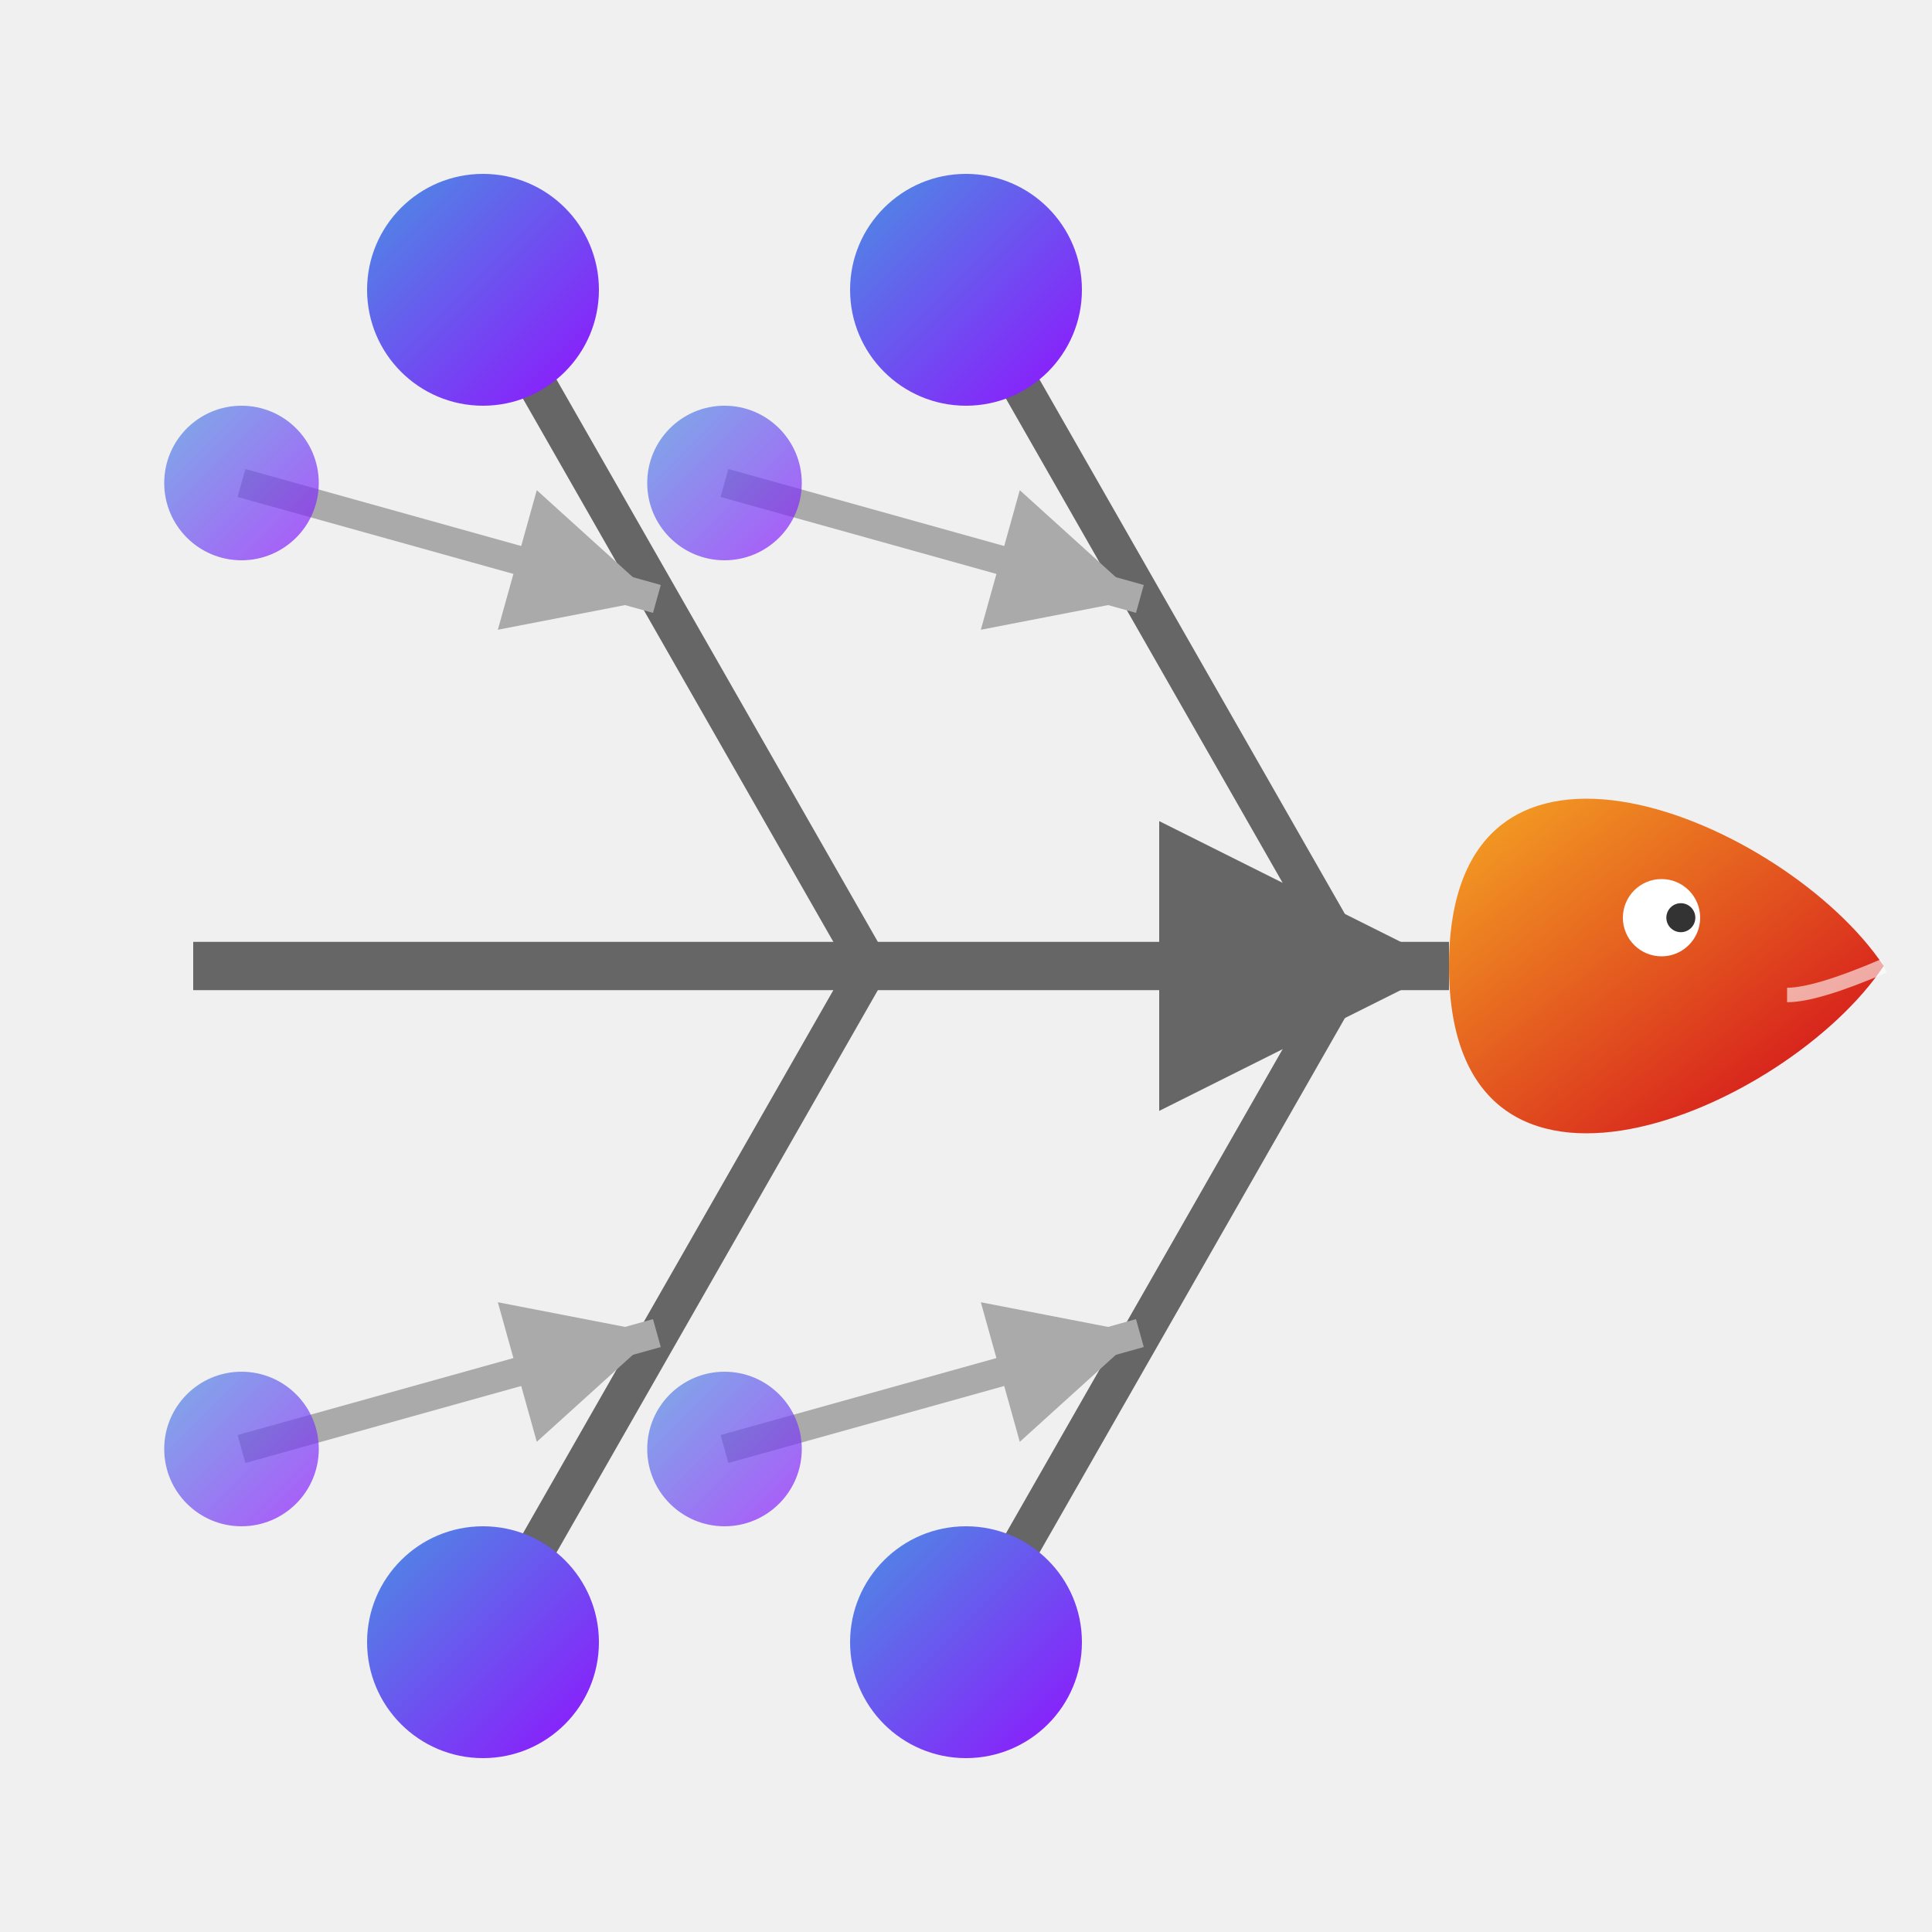
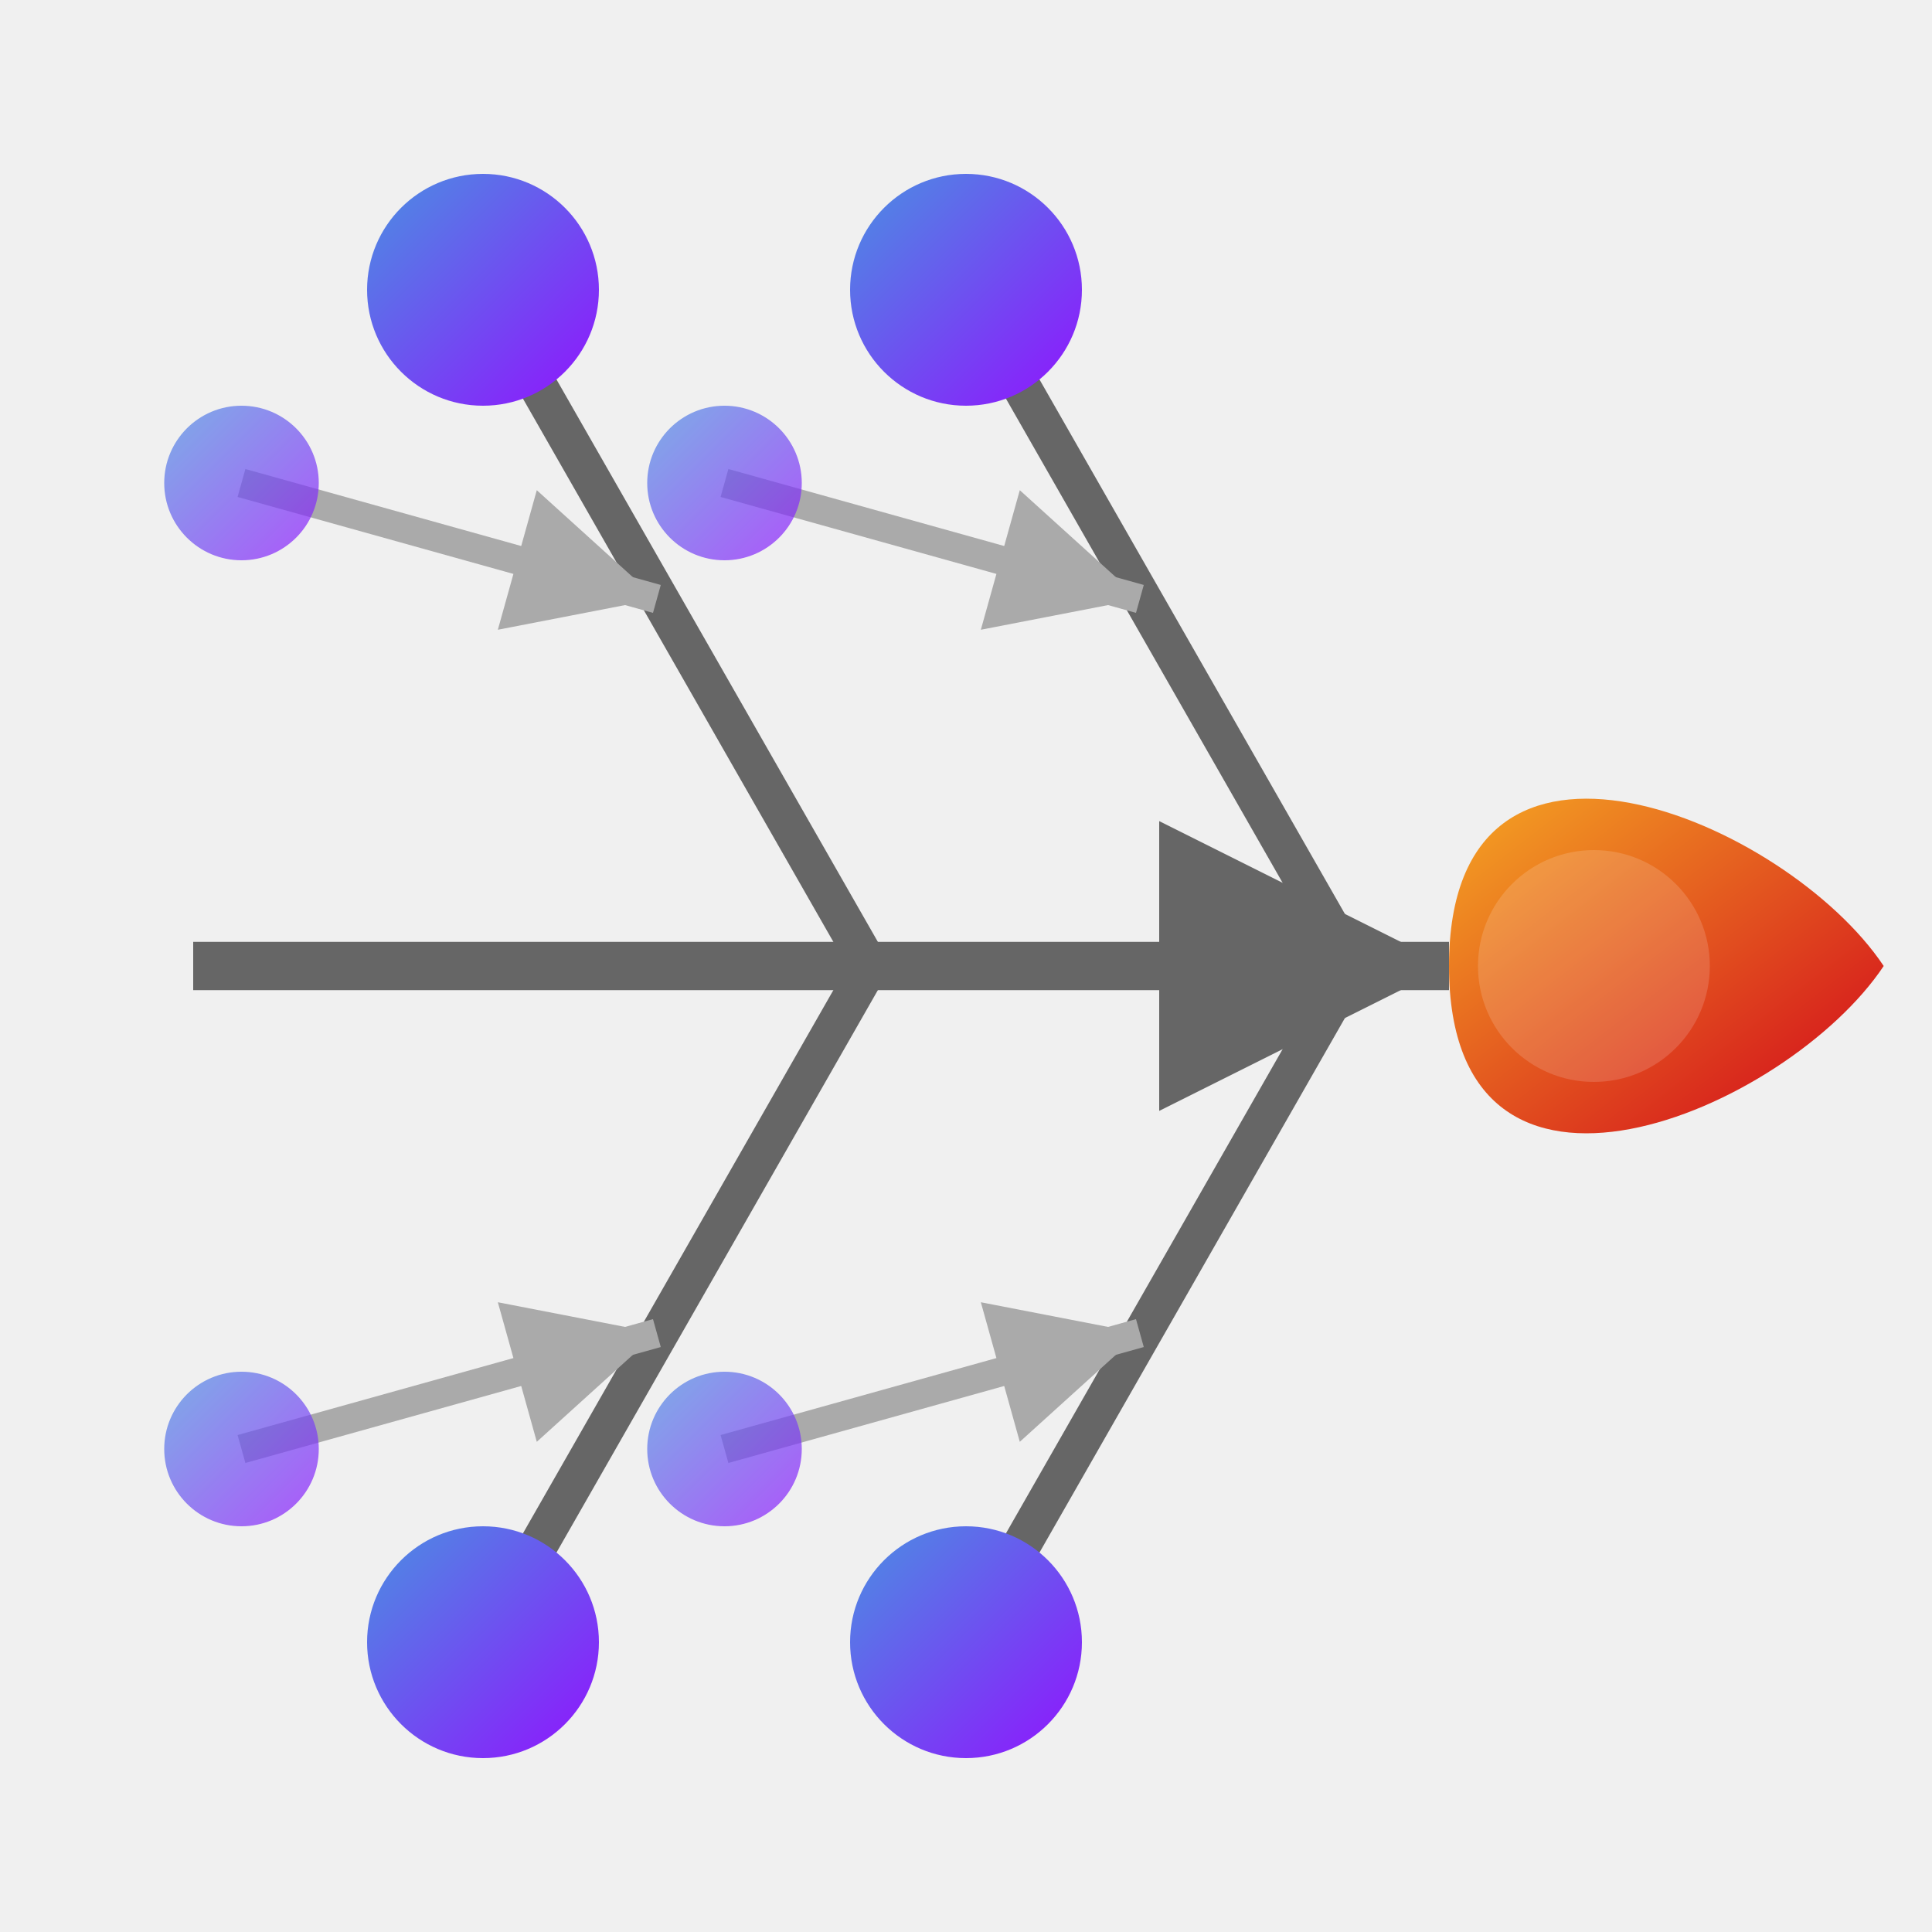
<svg xmlns="http://www.w3.org/2000/svg" viewBox="0 0 200 200" width="200" height="200">
  <defs>
    <linearGradient id="nodeGrad" x1="0%" y1="0%" x2="100%" y2="100%">
      <stop offset="0%" stop-color="#4a90e2" />
      <stop offset="100%" stop-color="#9013fe" />
    </linearGradient>
    <linearGradient id="rootGrad" x1="0%" y1="0%" x2="100%" y2="100%">
      <stop offset="0%" stop-color="#f5a623" />
      <stop offset="100%" stop-color="#d0021b" />
    </linearGradient>
    <marker id="arrow" viewBox="0 0 10 10" refX="10" refY="5" markerWidth="6" markerHeight="6" orient="auto-start-reverse">
      <path d="M 0 0 L 10 5 L 0 10 z" fill="#666" />
    </marker>
    <marker id="subArrow" viewBox="0 0 10 10" refX="10" refY="5" markerWidth="5" markerHeight="5" orient="auto-start-reverse">
      <path d="M 0 0 L 10 5 L 0 10 z" fill="#aaa" />
    </marker>
  </defs>
  <path d="M 20 100 L 150 100" stroke="#666" stroke-width="5" fill="none" marker-end="url(#arrow)" />
  <path d="M 50 30 L 90 100" stroke="#666" stroke-width="4" fill="none" />
  <path d="M 100 30 L 140 100" stroke="#666" stroke-width="4" fill="none" />
  <path d="M 50 170 L 90 100" stroke="#666" stroke-width="4" fill="none" />
  <path d="M 100 170 L 140 100" stroke="#666" stroke-width="4" fill="none" />
  <path d="M 25 50 L 68 62" stroke="#aaa" stroke-width="3" fill="none" marker-end="url(#subArrow)" />
  <path d="M 75 50 L 118 62" stroke="#aaa" stroke-width="3" fill="none" marker-end="url(#subArrow)" />
  <path d="M 25 150 L 68 138" stroke="#aaa" stroke-width="3" fill="none" marker-end="url(#subArrow)" />
  <path d="M 75 150 L 118 138" stroke="#aaa" stroke-width="3" fill="none" marker-end="url(#subArrow)" />
  <circle cx="50" cy="30" r="12" fill="url(#nodeGrad)" />
  <circle cx="100" cy="30" r="12" fill="url(#nodeGrad)" />
  <circle cx="50" cy="170" r="12" fill="url(#nodeGrad)" />
  <circle cx="100" cy="170" r="12" fill="url(#nodeGrad)" />
  <circle cx="25" cy="50" r="8" fill="url(#nodeGrad)" opacity="0.7" />
  <circle cx="75" cy="50" r="8" fill="url(#nodeGrad)" opacity="0.7" />
  <circle cx="25" cy="150" r="8" fill="url(#nodeGrad)" opacity="0.7" />
  <circle cx="75" cy="150" r="8" fill="url(#nodeGrad)" opacity="0.7" />
  <path d="M 150 100 C 150 70, 185 85, 195 100 C 185 115, 150 130, 150 100 Z" fill="url(#rootGrad)" />
-   <circle cx="172" cy="95" r="4" fill="white" />
-   <circle cx="174" cy="95" r="1.5" fill="#333" />
-   <path d="M 195 100 Q 188 103 185 103" stroke="white" stroke-width="1.5" fill="none" opacity="0.6" />
+   <circle cx="165" cy="100" r="12" fill="white" opacity="0.15" />
</svg>
